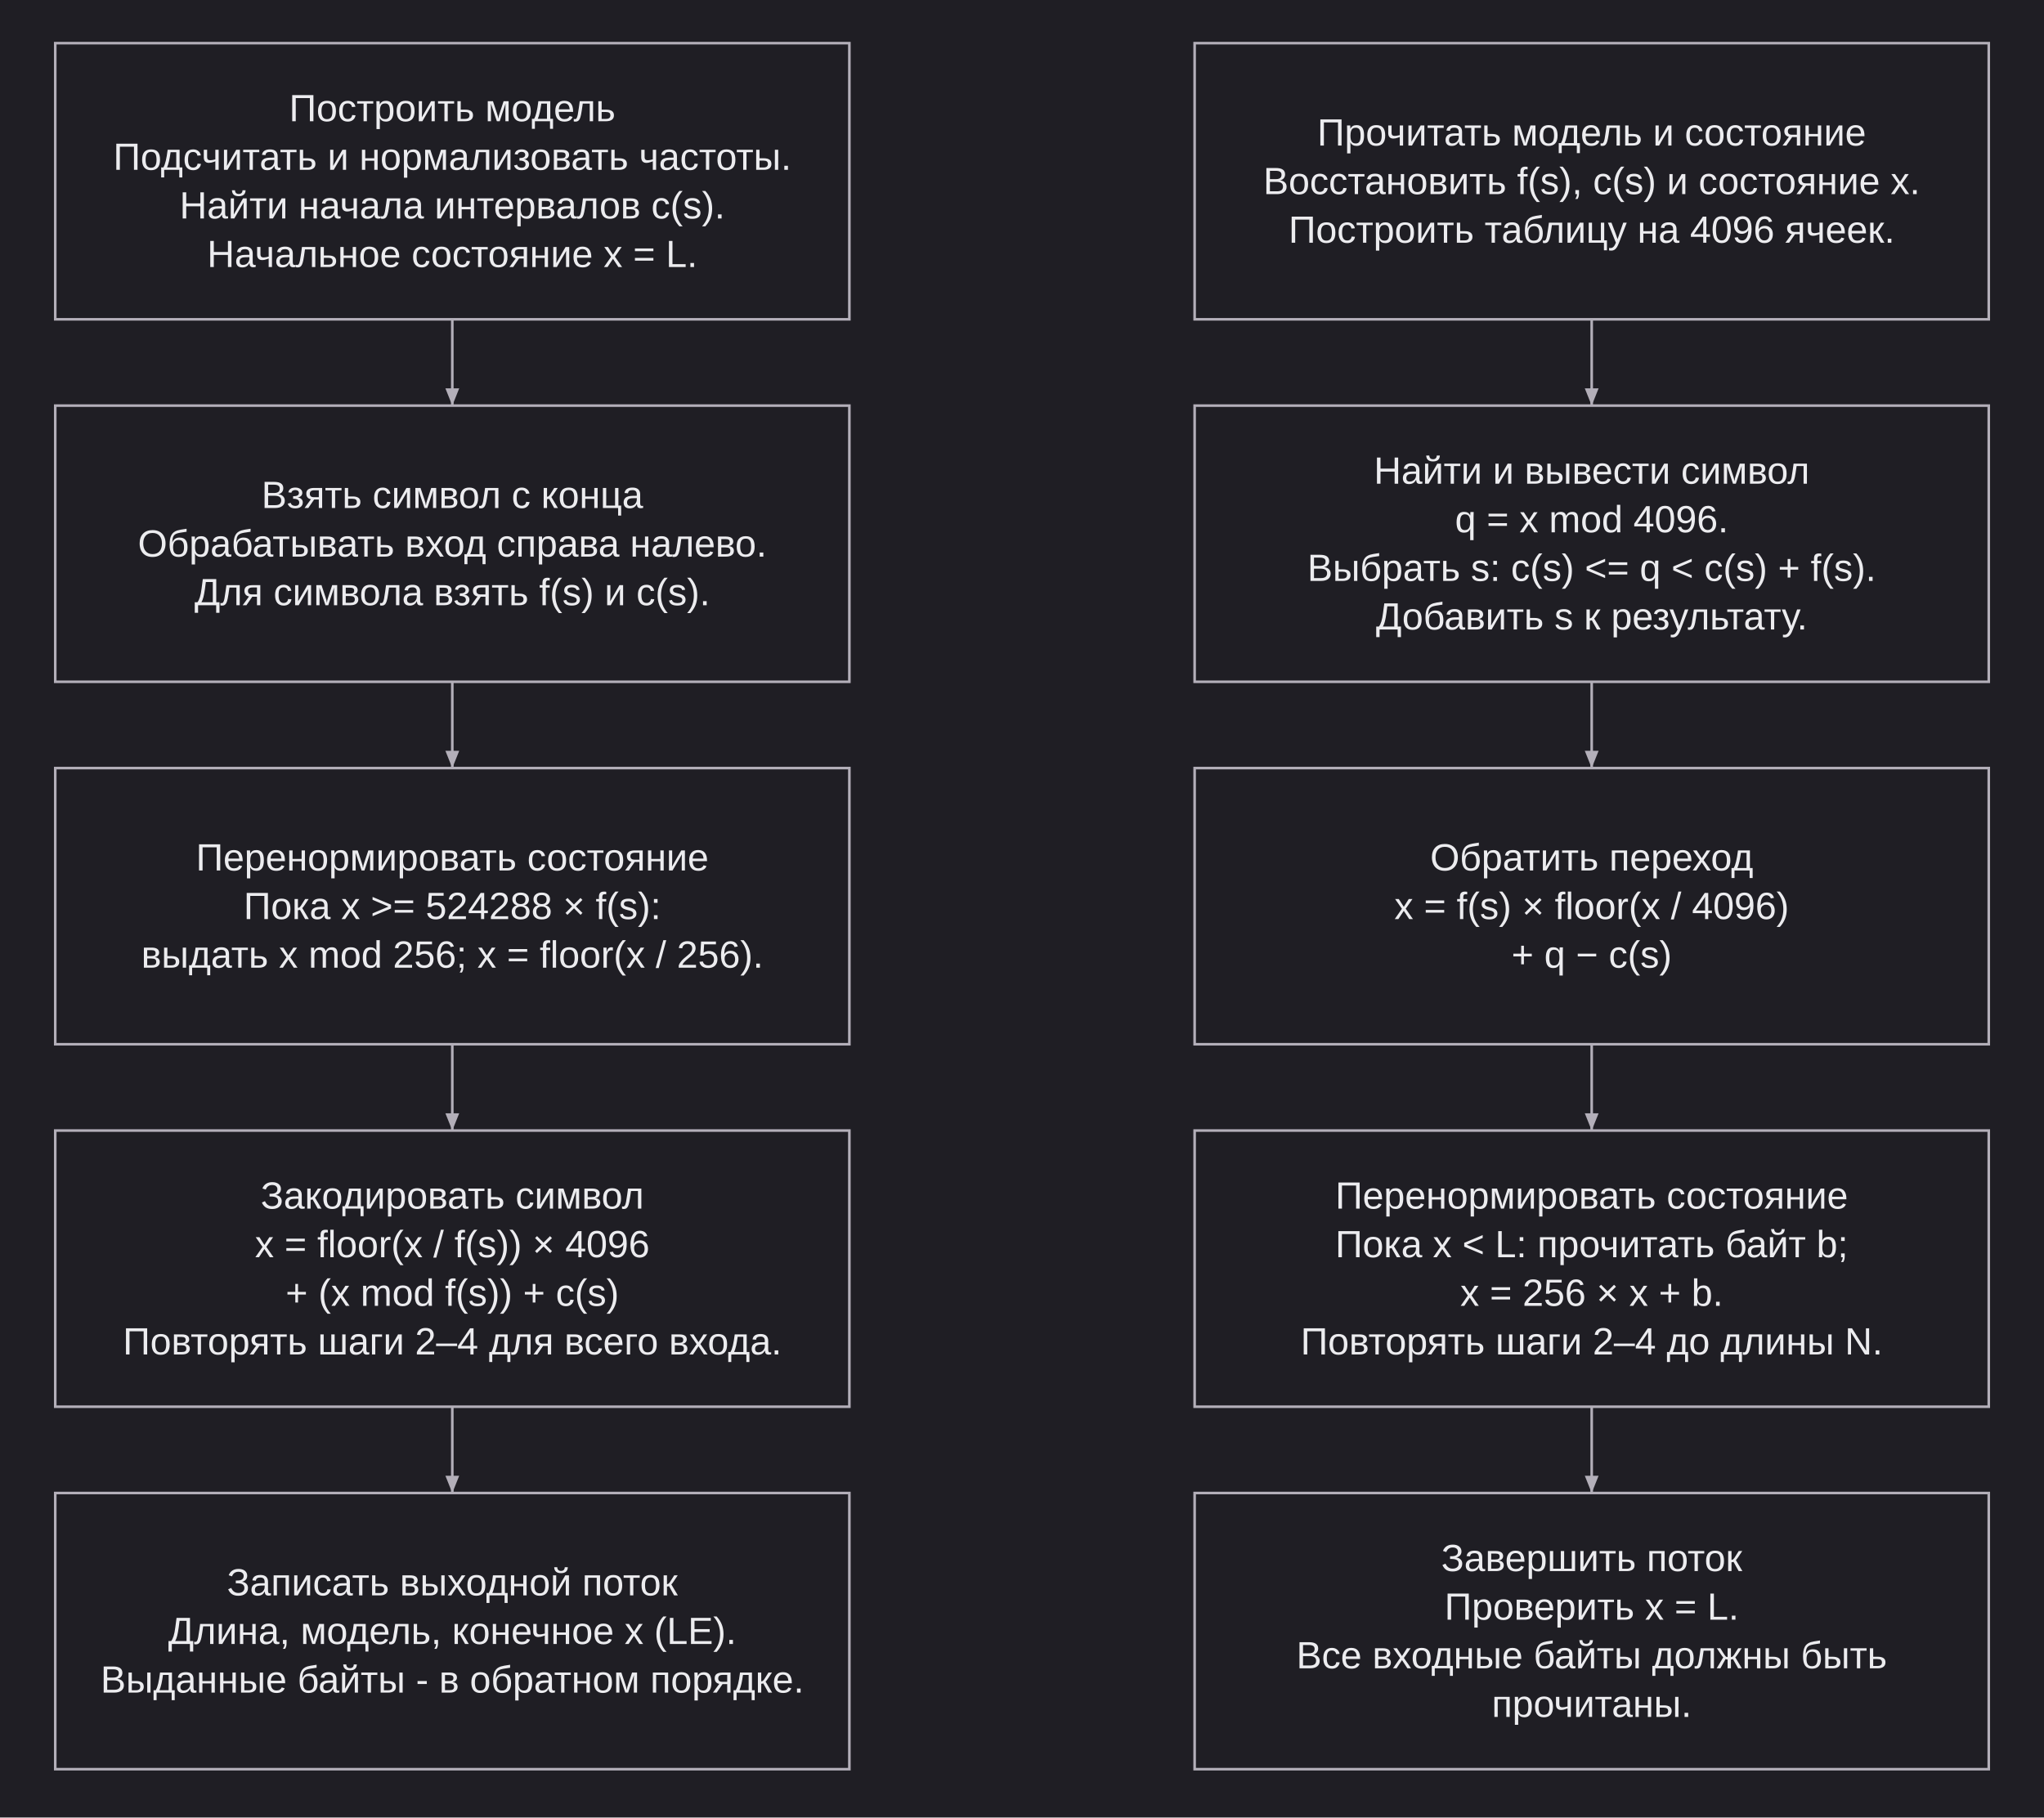
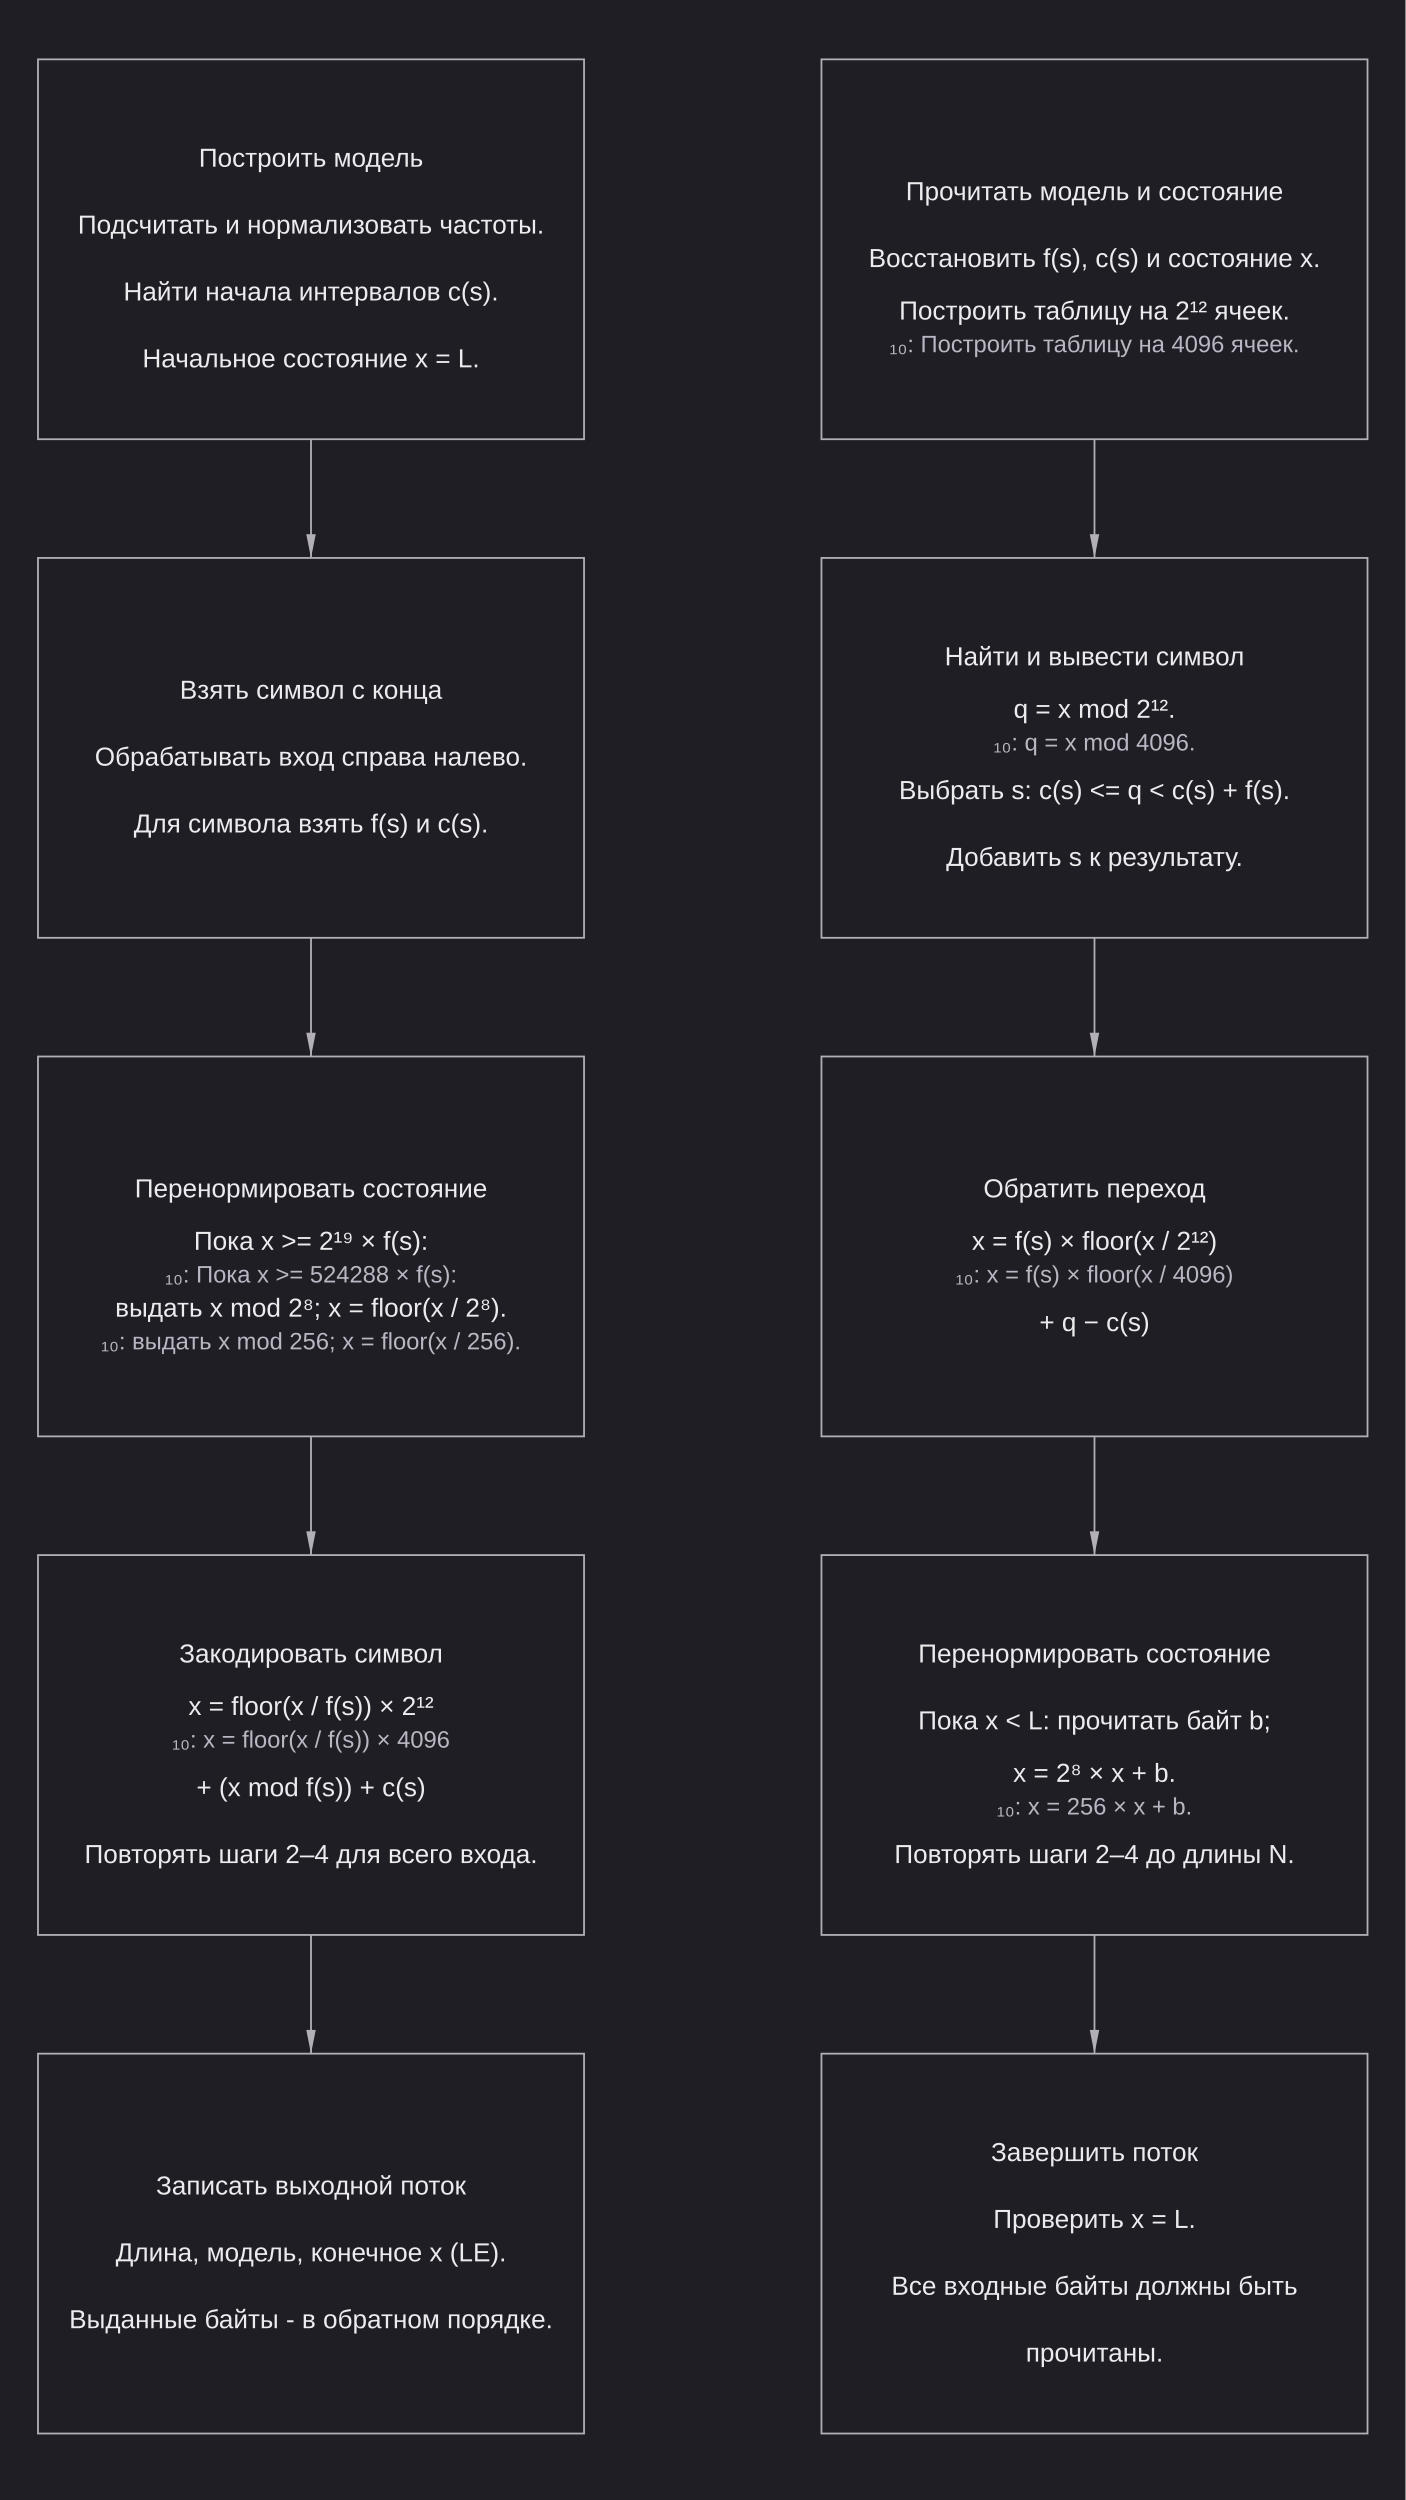
- <svg xmlns="http://www.w3.org/2000/svg" width="1184" height="1053" viewBox="48 75 1184 1053" role="img">
+ <svg xmlns="http://www.w3.org/2000/svg" width="1184" height="2106.0" viewBox="48 150 1184 2106" role="img">
  <defs>
    <marker id="arrow" viewBox="0 0 10 10" refX="10" refY="5" markerWidth="10" markerHeight="10" markerUnits="userSpaceOnUse" orient="auto">
      <path d="M 0 1 L 10 5 L 0 9 Z" fill="#b3afb9" />
    </marker>
  </defs>
-   <rect id="background" x="48" y="75" width="1184" height="1053.0" fill="#1f1e24" />
+   <rect id="background" x="48" y="150.0" width="1184" height="2106.0" fill="#1f1e24" />
  <g id="drawing">
-     <path d="M 310 260 L 310 310" fill="none" stroke="#b3afb9" stroke-width="1.5" stroke-linecap="round" stroke-linejoin="round" marker-end="url(#arrow)" data-edge-id="e0" data-source="n2" data-target="n3" />
-     <path d="M 310 470 L 310 520" fill="none" stroke="#b3afb9" stroke-width="1.5" stroke-linecap="round" stroke-linejoin="round" marker-end="url(#arrow)" data-edge-id="e1" data-source="n3" data-target="n4" />
-     <path d="M 310 680 L 310 730" fill="none" stroke="#b3afb9" stroke-width="1.5" stroke-linecap="round" stroke-linejoin="round" marker-end="url(#arrow)" data-edge-id="e2" data-source="n4" data-target="n5" />
-     <path d="M 310 890 L 310 940" fill="none" stroke="#b3afb9" stroke-width="1.5" stroke-linecap="round" stroke-linejoin="round" marker-end="url(#arrow)" data-edge-id="e3" data-source="n5" data-target="n6" />
-     <path d="M 970 260 L 970 310" fill="none" stroke="#b3afb9" stroke-width="1.5" stroke-linecap="round" stroke-linejoin="round" marker-end="url(#arrow)" data-edge-id="e4" data-source="n8" data-target="n9" />
-     <path d="M 970 470 L 970 520" fill="none" stroke="#b3afb9" stroke-width="1.5" stroke-linecap="round" stroke-linejoin="round" marker-end="url(#arrow)" data-edge-id="e5" data-source="n9" data-target="n10" />
-     <path d="M 970 680 L 970 730" fill="none" stroke="#b3afb9" stroke-width="1.5" stroke-linecap="round" stroke-linejoin="round" marker-end="url(#arrow)" data-edge-id="e6" data-source="n10" data-target="n11" />
-     <path d="M 970 890 L 970 940" fill="none" stroke="#b3afb9" stroke-width="1.5" stroke-linecap="round" stroke-linejoin="round" marker-end="url(#arrow)" data-edge-id="e7" data-source="n11" data-target="n12" />
+     <path d="M 310 260 L 310 310" fill="none" stroke="#b3afb9" stroke-width="1.5" stroke-linecap="round" stroke-linejoin="round" marker-end="url(#arrow)" data-edge-id="e0" data-source="n2" data-target="n3" transform="scale(1,2)" />
+     <path d="M 310 470 L 310 520" fill="none" stroke="#b3afb9" stroke-width="1.5" stroke-linecap="round" stroke-linejoin="round" marker-end="url(#arrow)" data-edge-id="e1" data-source="n3" data-target="n4" transform="scale(1,2)" />
+     <path d="M 310 680 L 310 730" fill="none" stroke="#b3afb9" stroke-width="1.5" stroke-linecap="round" stroke-linejoin="round" marker-end="url(#arrow)" data-edge-id="e2" data-source="n4" data-target="n5" transform="scale(1,2)" />
+     <path d="M 310 890 L 310 940" fill="none" stroke="#b3afb9" stroke-width="1.5" stroke-linecap="round" stroke-linejoin="round" marker-end="url(#arrow)" data-edge-id="e3" data-source="n5" data-target="n6" transform="scale(1,2)" />
+     <path d="M 970 260 L 970 310" fill="none" stroke="#b3afb9" stroke-width="1.5" stroke-linecap="round" stroke-linejoin="round" marker-end="url(#arrow)" data-edge-id="e4" data-source="n8" data-target="n9" transform="scale(1,2)" />
+     <path d="M 970 470 L 970 520" fill="none" stroke="#b3afb9" stroke-width="1.5" stroke-linecap="round" stroke-linejoin="round" marker-end="url(#arrow)" data-edge-id="e5" data-source="n9" data-target="n10" transform="scale(1,2)" />
+     <path d="M 970 680 L 970 730" fill="none" stroke="#b3afb9" stroke-width="1.5" stroke-linecap="round" stroke-linejoin="round" marker-end="url(#arrow)" data-edge-id="e6" data-source="n10" data-target="n11" transform="scale(1,2)" />
+     <path d="M 970 890 L 970 940" fill="none" stroke="#b3afb9" stroke-width="1.5" stroke-linecap="round" stroke-linejoin="round" marker-end="url(#arrow)" data-edge-id="e7" data-source="n11" data-target="n12" transform="scale(1,2)" />
    <g data-vertex-id="n2">
-       <rect x="80" y="100" width="460" height="160" rx="0" ry="0" fill="#1f1e24" stroke="#b3afb9" stroke-width="1.5" />
-       <text x="310" y="145.24" text-anchor="middle" font-family="Arial" font-size="22px" fill="#ececef">Построить модель</text>
-       <text x="310" y="173.4" text-anchor="middle" font-family="Arial" font-size="22px" fill="#ececef">Подсчитать и нормализовать частоты.</text>
-       <text x="310" y="201.56" text-anchor="middle" font-family="Arial" font-size="22px" fill="#ececef">Найти начала интервалов c(s).</text>
-       <text x="310" y="229.72" text-anchor="middle" font-family="Arial" font-size="22px" fill="#ececef">Начальное состояние x = L.</text>
+       <rect x="80" y="200.0" width="460" height="320.0" rx="0" ry="0.0" fill="#1f1e24" stroke="#b3afb9" stroke-width="1.5" />
+       <text x="310" y="290.48" text-anchor="middle" font-family="Arial" font-size="22px" fill="#ececef">Построить модель</text>
+       <text x="310" y="346.8" text-anchor="middle" font-family="Arial" font-size="22px" fill="#ececef">Подсчитать и нормализовать частоты.</text>
+       <text x="310" y="403.12" text-anchor="middle" font-family="Arial" font-size="22px" fill="#ececef">Найти начала интервалов c(s).</text>
+       <text x="310" y="459.44" text-anchor="middle" font-family="Arial" font-size="22px" fill="#ececef">Начальное состояние x = L.</text>
    </g>
    <g data-vertex-id="n3">
-       <rect x="80" y="310" width="460" height="160" rx="0" ry="0" fill="#1f1e24" stroke="#b3afb9" stroke-width="1.5" />
-       <text x="310" y="369.32" text-anchor="middle" font-family="Arial" font-size="22px" fill="#ececef">Взять символ с конца</text>
-       <text x="310" y="397.48" text-anchor="middle" font-family="Arial" font-size="22px" fill="#ececef">Обрабатывать вход справа налево.</text>
-       <text x="310" y="425.64" text-anchor="middle" font-family="Arial" font-size="22px" fill="#ececef">Для символа взять f(s) и c(s).</text>
+       <rect x="80" y="620.0" width="460" height="320.0" rx="0" ry="0.0" fill="#1f1e24" stroke="#b3afb9" stroke-width="1.5" />
+       <text x="310" y="738.64" text-anchor="middle" font-family="Arial" font-size="22px" fill="#ececef">Взять символ с конца</text>
+       <text x="310" y="794.96" text-anchor="middle" font-family="Arial" font-size="22px" fill="#ececef">Обрабатывать вход справа налево.</text>
+       <text x="310" y="851.28" text-anchor="middle" font-family="Arial" font-size="22px" fill="#ececef">Для символа взять f(s) и c(s).</text>
    </g>
    <g data-vertex-id="n4">
-       <rect x="80" y="520" width="460" height="160" rx="0" ry="0" fill="#1f1e24" stroke="#b3afb9" stroke-width="1.5" />
-       <text x="310" y="579.32" text-anchor="middle" font-family="Arial" font-size="22px" fill="#ececef">Перенормировать состояние</text>
-       <text x="310" y="607.48" text-anchor="middle" font-family="Arial" font-size="22px" fill="#ececef">Пока x &gt;= 524288 × f(s):</text>
-       <text x="310" y="635.64" text-anchor="middle" font-family="Arial" font-size="22px" fill="#ececef">выдать x mod 256; x = floor(x / 256).</text>
+       <rect x="80" y="1040.0" width="460" height="320.0" rx="0" ry="0.0" fill="#1f1e24" stroke="#b3afb9" stroke-width="1.5" />
+       <text x="310" y="1158.64" text-anchor="middle" font-family="Arial" font-size="22px" fill="#ececef">Перенормировать состояние</text>
+       <text x="310" y="1202.86" text-anchor="middle" font-family="Arial" font-size="22px" fill="#ececef">Пока x &gt;= 2¹⁹ × f(s):</text>
+       <text x="310" y="1230.36" text-anchor="middle" font-family="Arial" font-size="20.0" fill="#bbb6c3">₁₀: Пока x &gt;= 524288 × f(s):</text>
+       <text x="310" y="1259.18" text-anchor="middle" font-family="Arial" font-size="22px" fill="#ececef">выдать x mod 2⁸; x = floor(x / 2⁸).</text>
+       <text x="310" y="1286.68" text-anchor="middle" font-family="Arial" font-size="20.0" fill="#bbb6c3">₁₀: выдать x mod 256; x = floor(x / 256).</text>
    </g>
    <g data-vertex-id="n5">
-       <rect x="80" y="730" width="460" height="160" rx="0" ry="0" fill="#1f1e24" stroke="#b3afb9" stroke-width="1.5" />
-       <text x="310" y="775.24" text-anchor="middle" font-family="Arial" font-size="22px" fill="#ececef">Закодировать символ</text>
-       <text x="310" y="803.4" text-anchor="middle" font-family="Arial" font-size="22px" fill="#ececef">x = floor(x / f(s)) × 4096</text>
-       <text x="310" y="831.56" text-anchor="middle" font-family="Arial" font-size="22px" fill="#ececef">+ (x mod f(s)) + c(s)</text>
-       <text x="310" y="859.72" text-anchor="middle" font-family="Arial" font-size="22px" fill="#ececef">Повторять шаги 2–4 для всего входа.</text>
+       <rect x="80" y="1460.0" width="460" height="320.0" rx="0" ry="0.0" fill="#1f1e24" stroke="#b3afb9" stroke-width="1.5" />
+       <text x="310" y="1550.48" text-anchor="middle" font-family="Arial" font-size="22px" fill="#ececef">Закодировать символ</text>
+       <text x="310" y="1594.7" text-anchor="middle" font-family="Arial" font-size="22px" fill="#ececef">x = floor(x / f(s)) × 2¹²</text>
+       <text x="310" y="1622.2" text-anchor="middle" font-family="Arial" font-size="20.0" fill="#bbb6c3">₁₀: x = floor(x / f(s)) × 4096</text>
+       <text x="310" y="1663.12" text-anchor="middle" font-family="Arial" font-size="22px" fill="#ececef">+ (x mod f(s)) + c(s)</text>
+       <text x="310" y="1719.44" text-anchor="middle" font-family="Arial" font-size="22px" fill="#ececef">Повторять шаги 2–4 для всего входа.</text>
    </g>
    <g data-vertex-id="n6">
-       <rect x="80" y="940" width="460" height="160" rx="0" ry="0" fill="#1f1e24" stroke="#b3afb9" stroke-width="1.5" />
-       <text x="310" y="999.32" text-anchor="middle" font-family="Arial" font-size="22px" fill="#ececef">Записать выходной поток</text>
-       <text x="310" y="1027.48" text-anchor="middle" font-family="Arial" font-size="22px" fill="#ececef">Длина, модель, конечное x (LE).</text>
-       <text x="310" y="1055.64" text-anchor="middle" font-family="Arial" font-size="22px" fill="#ececef">Выданные байты - в обратном порядке.</text>
+       <rect x="80" y="1880.0" width="460" height="320.0" rx="0" ry="0.0" fill="#1f1e24" stroke="#b3afb9" stroke-width="1.5" />
+       <text x="310" y="1998.64" text-anchor="middle" font-family="Arial" font-size="22px" fill="#ececef">Записать выходной поток</text>
+       <text x="310" y="2054.96" text-anchor="middle" font-family="Arial" font-size="22px" fill="#ececef">Длина, модель, конечное x (LE).</text>
+       <text x="310" y="2111.28" text-anchor="middle" font-family="Arial" font-size="22px" fill="#ececef">Выданные байты - в обратном порядке.</text>
    </g>
    <g data-vertex-id="n8">
-       <rect x="740" y="100" width="460" height="160" rx="0" ry="0" fill="#1f1e24" stroke="#b3afb9" stroke-width="1.5" />
-       <text x="970" y="159.32" text-anchor="middle" font-family="Arial" font-size="22px" fill="#ececef">Прочитать модель и состояние</text>
-       <text x="970" y="187.48" text-anchor="middle" font-family="Arial" font-size="22px" fill="#ececef">Восстановить f(s), c(s) и состояние x.</text>
-       <text x="970" y="215.64" text-anchor="middle" font-family="Arial" font-size="22px" fill="#ececef">Построить таблицу на 4096 ячеек.</text>
+       <rect x="740" y="200.0" width="460" height="320.0" rx="0" ry="0.0" fill="#1f1e24" stroke="#b3afb9" stroke-width="1.5" />
+       <text x="970" y="318.64" text-anchor="middle" font-family="Arial" font-size="22px" fill="#ececef">Прочитать модель и состояние</text>
+       <text x="970" y="374.96" text-anchor="middle" font-family="Arial" font-size="22px" fill="#ececef">Восстановить f(s), c(s) и состояние x.</text>
+       <text x="970" y="419.18" text-anchor="middle" font-family="Arial" font-size="22px" fill="#ececef">Построить таблицу на 2¹² ячеек.</text>
+       <text x="970" y="446.68" text-anchor="middle" font-family="Arial" font-size="20.0" fill="#bbb6c3">₁₀: Построить таблицу на 4096 ячеек.</text>
    </g>
    <g data-vertex-id="n9">
-       <rect x="740" y="310" width="460" height="160" rx="0" ry="0" fill="#1f1e24" stroke="#b3afb9" stroke-width="1.5" />
-       <text x="970" y="355.24" text-anchor="middle" font-family="Arial" font-size="22px" fill="#ececef">Найти и вывести символ</text>
-       <text x="970" y="383.4" text-anchor="middle" font-family="Arial" font-size="22px" fill="#ececef">q = x mod 4096.</text>
-       <text x="970" y="411.56" text-anchor="middle" font-family="Arial" font-size="22px" fill="#ececef">Выбрать s: c(s) &lt;= q &lt; c(s) + f(s).</text>
-       <text x="970" y="439.72" text-anchor="middle" font-family="Arial" font-size="22px" fill="#ececef">Добавить s к результату.</text>
+       <rect x="740" y="620.0" width="460" height="320.0" rx="0" ry="0.0" fill="#1f1e24" stroke="#b3afb9" stroke-width="1.5" />
+       <text x="970" y="710.48" text-anchor="middle" font-family="Arial" font-size="22px" fill="#ececef">Найти и вывести символ</text>
+       <text x="970" y="754.7" text-anchor="middle" font-family="Arial" font-size="22px" fill="#ececef">q = x mod 2¹².</text>
+       <text x="970" y="782.2" text-anchor="middle" font-family="Arial" font-size="20.0" fill="#bbb6c3">₁₀: q = x mod 4096.</text>
+       <text x="970" y="823.12" text-anchor="middle" font-family="Arial" font-size="22px" fill="#ececef">Выбрать s: c(s) &lt;= q &lt; c(s) + f(s).</text>
+       <text x="970" y="879.44" text-anchor="middle" font-family="Arial" font-size="22px" fill="#ececef">Добавить s к результату.</text>
    </g>
    <g data-vertex-id="n10">
-       <rect x="740" y="520" width="460" height="160" rx="0" ry="0" fill="#1f1e24" stroke="#b3afb9" stroke-width="1.5" />
-       <text x="970" y="579.32" text-anchor="middle" font-family="Arial" font-size="22px" fill="#ececef">Обратить переход</text>
-       <text x="970" y="607.48" text-anchor="middle" font-family="Arial" font-size="22px" fill="#ececef">x = f(s) × floor(x / 4096)</text>
-       <text x="970" y="635.64" text-anchor="middle" font-family="Arial" font-size="22px" fill="#ececef">+ q − c(s)</text>
+       <rect x="740" y="1040.0" width="460" height="320.0" rx="0" ry="0.0" fill="#1f1e24" stroke="#b3afb9" stroke-width="1.5" />
+       <text x="970" y="1158.64" text-anchor="middle" font-family="Arial" font-size="22px" fill="#ececef">Обратить переход</text>
+       <text x="970" y="1202.86" text-anchor="middle" font-family="Arial" font-size="22px" fill="#ececef">x = f(s) × floor(x / 2¹²)</text>
+       <text x="970" y="1230.36" text-anchor="middle" font-family="Arial" font-size="20.0" fill="#bbb6c3">₁₀: x = f(s) × floor(x / 4096)</text>
+       <text x="970" y="1271.28" text-anchor="middle" font-family="Arial" font-size="22px" fill="#ececef">+ q − c(s)</text>
    </g>
    <g data-vertex-id="n11">
-       <rect x="740" y="730" width="460" height="160" rx="0" ry="0" fill="#1f1e24" stroke="#b3afb9" stroke-width="1.5" />
-       <text x="970" y="775.24" text-anchor="middle" font-family="Arial" font-size="22px" fill="#ececef">Перенормировать состояние</text>
-       <text x="970" y="803.4" text-anchor="middle" font-family="Arial" font-size="22px" fill="#ececef">Пока x &lt; L: прочитать байт b;</text>
-       <text x="970" y="831.56" text-anchor="middle" font-family="Arial" font-size="22px" fill="#ececef">x = 256 × x + b.</text>
-       <text x="970" y="859.72" text-anchor="middle" font-family="Arial" font-size="22px" fill="#ececef">Повторять шаги 2–4 до длины N.</text>
+       <rect x="740" y="1460.0" width="460" height="320.0" rx="0" ry="0.0" fill="#1f1e24" stroke="#b3afb9" stroke-width="1.5" />
+       <text x="970" y="1550.48" text-anchor="middle" font-family="Arial" font-size="22px" fill="#ececef">Перенормировать состояние</text>
+       <text x="970" y="1606.8" text-anchor="middle" font-family="Arial" font-size="22px" fill="#ececef">Пока x &lt; L: прочитать байт b;</text>
+       <text x="970" y="1651.02" text-anchor="middle" font-family="Arial" font-size="22px" fill="#ececef">x = 2⁸ × x + b.</text>
+       <text x="970" y="1678.52" text-anchor="middle" font-family="Arial" font-size="20.0" fill="#bbb6c3">₁₀: x = 256 × x + b.</text>
+       <text x="970" y="1719.44" text-anchor="middle" font-family="Arial" font-size="22px" fill="#ececef">Повторять шаги 2–4 до длины N.</text>
    </g>
    <g data-vertex-id="n12">
-       <rect x="740" y="940" width="460" height="160" rx="0" ry="0" fill="#1f1e24" stroke="#b3afb9" stroke-width="1.5" />
-       <text x="970" y="985.24" text-anchor="middle" font-family="Arial" font-size="22px" fill="#ececef">Завершить поток</text>
-       <text x="970" y="1013.4" text-anchor="middle" font-family="Arial" font-size="22px" fill="#ececef">Проверить x = L.</text>
-       <text x="970" y="1041.56" text-anchor="middle" font-family="Arial" font-size="22px" fill="#ececef">Все входные байты должны быть</text>
-       <text x="970" y="1069.72" text-anchor="middle" font-family="Arial" font-size="22px" fill="#ececef">прочитаны.</text>
+       <rect x="740" y="1880.0" width="460" height="320.0" rx="0" ry="0.0" fill="#1f1e24" stroke="#b3afb9" stroke-width="1.5" />
+       <text x="970" y="1970.48" text-anchor="middle" font-family="Arial" font-size="22px" fill="#ececef">Завершить поток</text>
+       <text x="970" y="2026.8" text-anchor="middle" font-family="Arial" font-size="22px" fill="#ececef">Проверить x = L.</text>
+       <text x="970" y="2083.12" text-anchor="middle" font-family="Arial" font-size="22px" fill="#ececef">Все входные байты должны быть</text>
+       <text x="970" y="2139.44" text-anchor="middle" font-family="Arial" font-size="22px" fill="#ececef">прочитаны.</text>
    </g>
  </g>
</svg>
